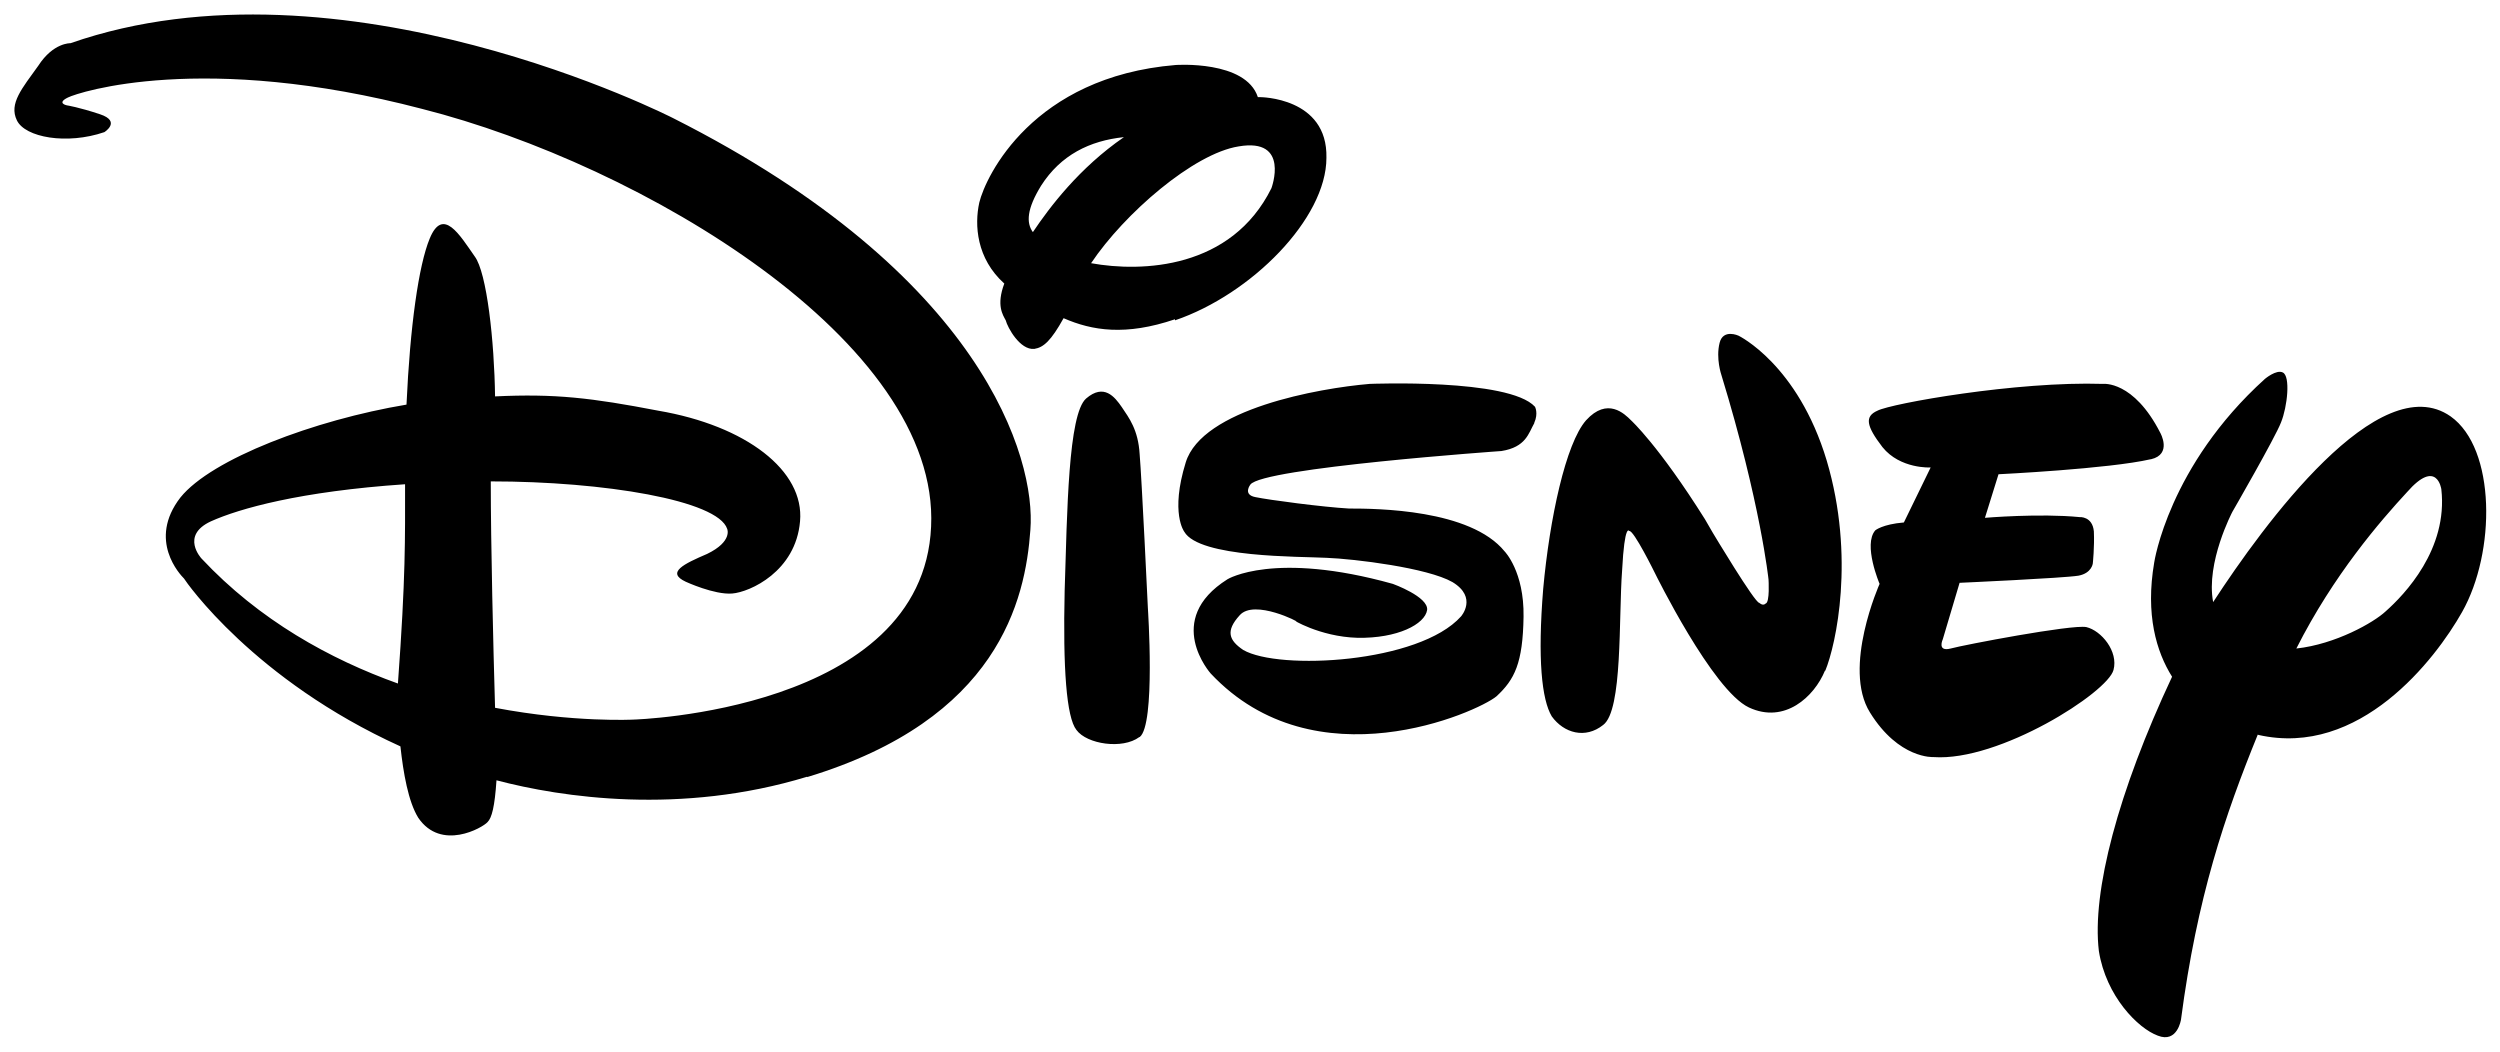
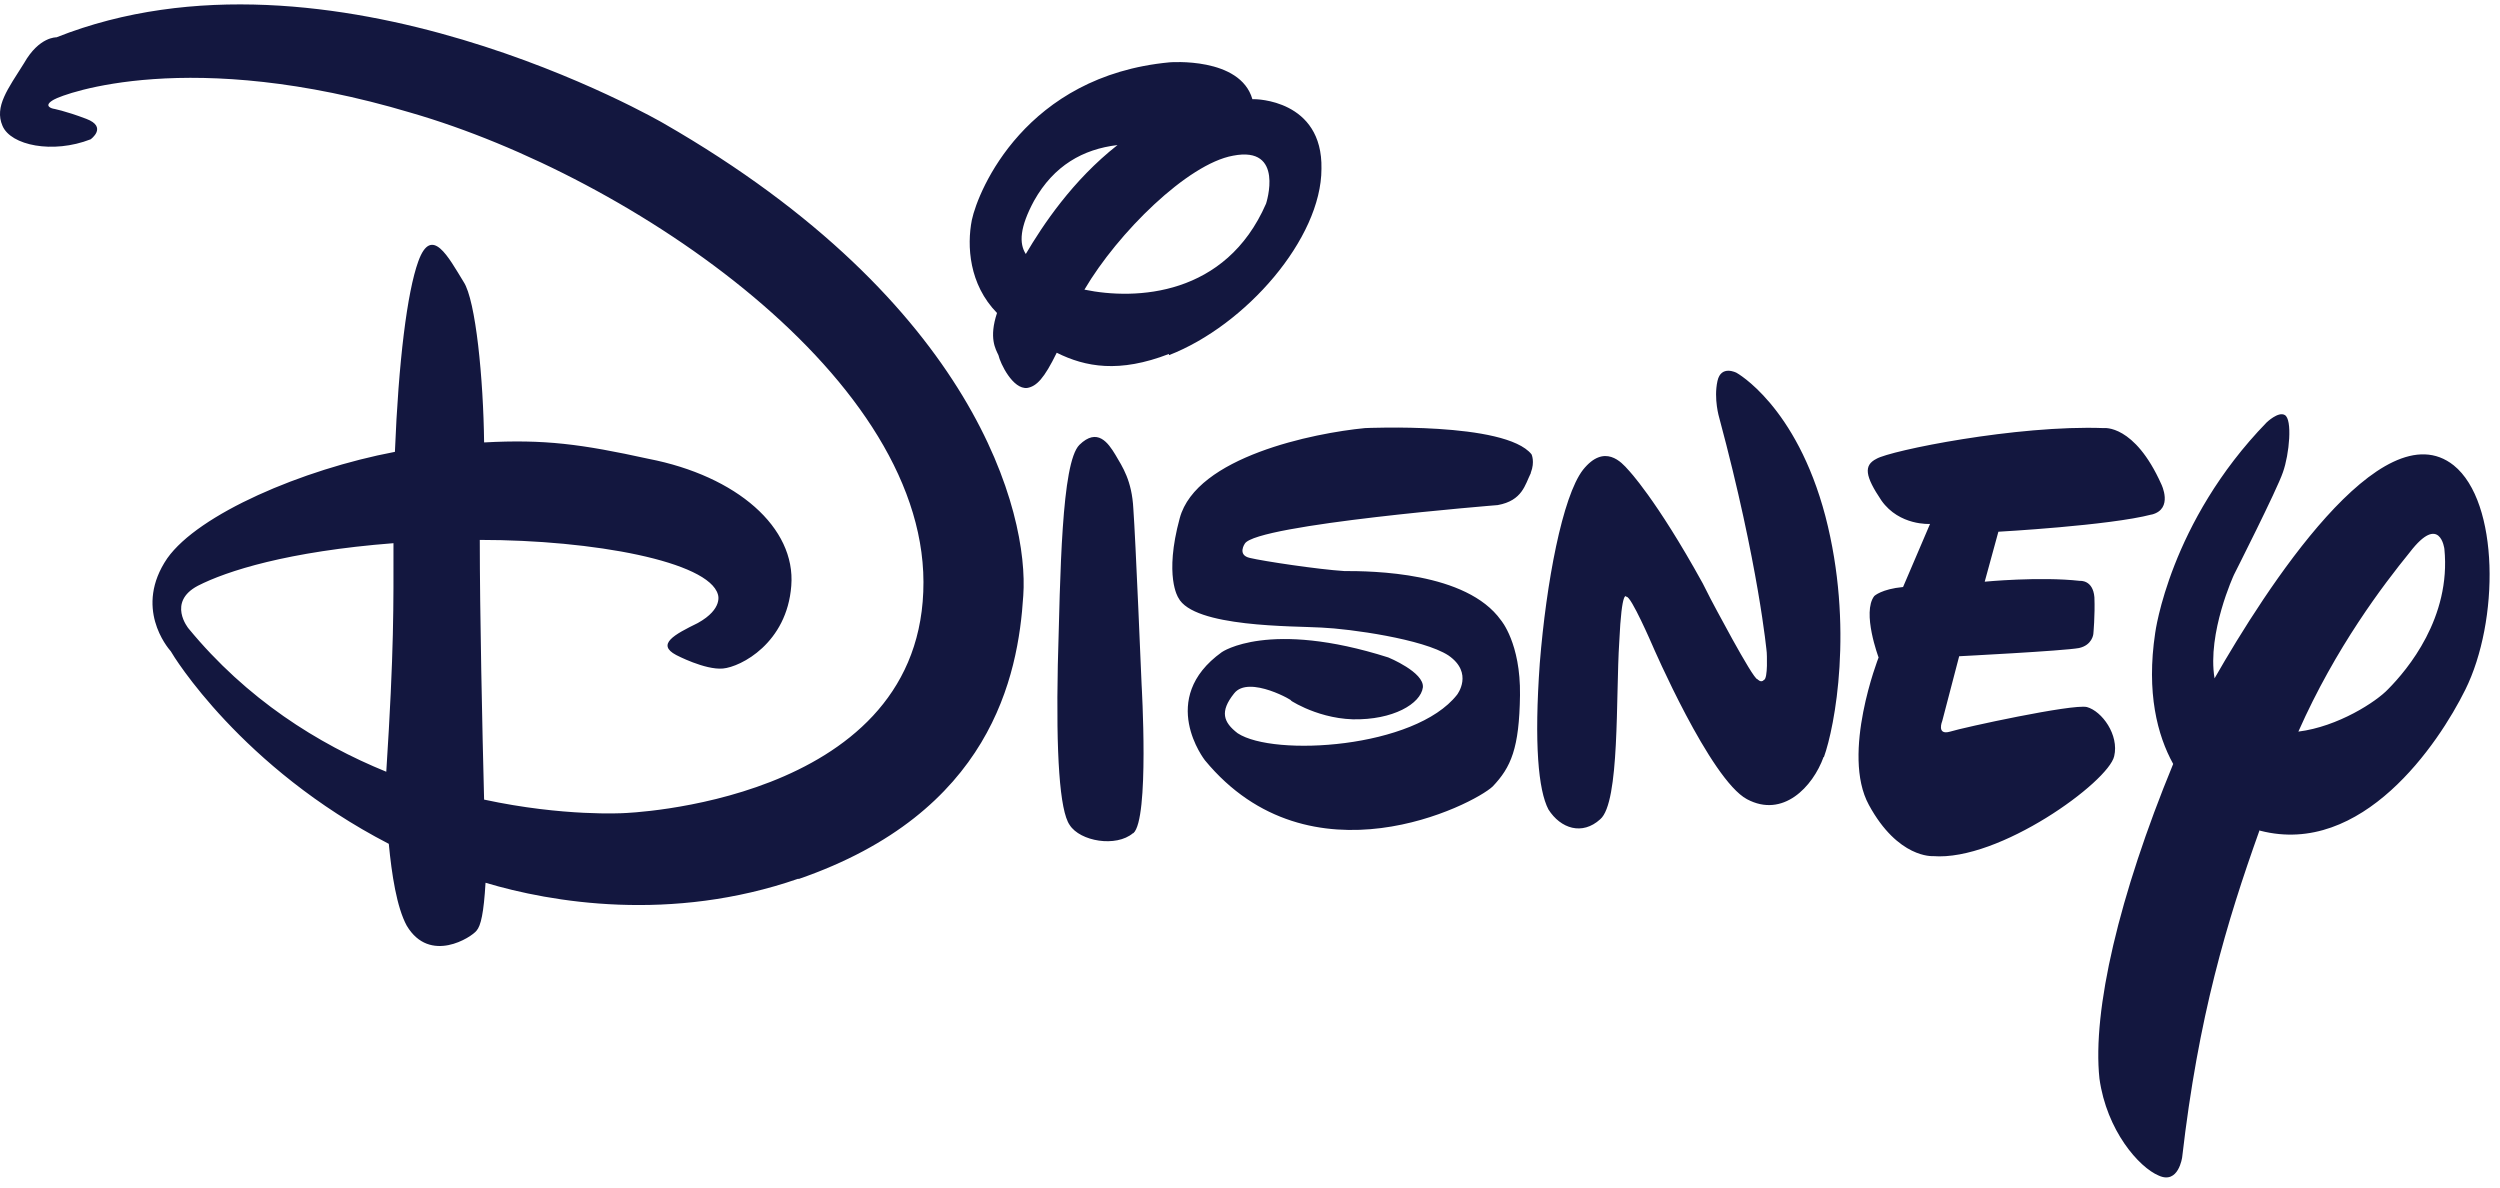
- <svg xmlns="http://www.w3.org/2000/svg" class="black" width="700" height="294.4" viewBox="0 0 700 294.423">
-   <path d="M602.2 128.6c-11.7 2.7-42.6 4.2-42.6 4.2l-3.8 12.2s15.3-1.3 26.5-.2c0 0 3.6-.3 4 4 .2 4.4-.3 9-.3 9s-.3 2.7-4 3.4c-4.3.7-33.3 2-33.3 2L544 179s-1.7 3.6 2.2 2.6c3.6-1 34-6.8 38-6 4.2 1 9 6.8 7.6 12-1.6 6.3-32 25.7-50.4 24.4 0 0-9.7.6-17.8-12.5-7.8-12.5 2.7-36 2.7-36s-4.7-11-1.2-15c0 0 2-1.7 8-2.2l7.5-15.4s-8.5.5-13.5-5.7c-4.6-6-5-8.6-1.4-10.2 3.8-2 39-8.3 63.2-7.5 0 0 8.5-1 16 13.7 0 0 3.4 6-2.6 7.4M511 187.8c-3 7.3-11.3 15-21.3 10.3-10.2-4.8-26.3-37.6-26.3-37.6s-6-12.2-7.2-11.8c0 0-1.3-2.4-2 11-1 13.3.2 39.2-5.3 43.3-5 4-11 2.3-14.4-2.4-2.8-4.7-4-16-2.4-35.7 1.8-19.7 6.3-40.7 12-47.2 6-6.6 10.8-1.8 12.6 0 0 0 7.7 7 20.7 27.7l2.2 3.8s11.8 19.7 13 19.6c0 0 1 1 1.8.2 1.2-.3.8-6.7.8-6.7S493 141 482 105c0 0-1.6-4.6-.5-9 1-4 5.3-2 5.3-2s16.6 8 24.7 35c8 27 2.6 51.5-.4 58.8M429.6 118.5c-1.6 2.8-2.3 6.7-9.2 7.8 0 0-67 4.7-70.3 9.4 0 0-2.2 2.8 1.4 3.5 3.8.8 19 2.8 26.2 3.2 7.8 0 34 .2 43.6 12 0 0 5.5 5.6 5.3 18.3-.2 13-2.5 17.6-7.6 22.3-5.3 4.4-50.7 24.8-80-6.4 0 0-13.4-15 4.7-26.4 0 0 13-8 46.3 1.3 0 0 10 3.6 9.6 7.3-.6 4-8.3 8-19.5 7.8-10.8-.3-18.8-5.5-17.2-4.6 1.5.5-11.7-6.4-15.8-1.7-4 4.4-3 7 1 9.7 10 5.8 49.3 3.7 61-9.4 0 0 4.7-5.3-2.4-9.6-7-4-27.4-6.5-35.3-6.8-7.5-.4-35.6 0-39.8-7.3 0 0-4-5.2.4-19.4 4.6-15 37.3-20.8 51.5-22 0 0 39-1.6 46.3 6.4 0 0 1 1.8-.2 4.5M319 206.4c-4.7 3.5-14.7 2-17.6-2-2.8-3.5-3.8-17.3-3.3-39 .7-22.2 1-49.4 6-53.8 5-4.3 8-.5 10 2.4 2 3 4.6 6.3 5 13.2.6 7 2.3 43 2.3 43s2.2 32.8-2.3 36.2M329 89.4c-13.8 4.7-23.2 3.2-31.2-.3-3.5 6.3-5.6 8.2-8.2 8.6-4 .4-7.5-6-8-8-.8-1.5-2.7-4.2-.4-10.3-7.8-7-8.4-16.4-7-22.7 1.8-7.4 15-35.2 55-38.5 0 0 19.6-1.4 23 9h.6s19 0 18.6 17c0 17-21 38.2-42.4 45.5m17.8-48.7c-12.6 2-32 18.8-41.3 32.7 14.3 2.6 39.3 1.6 50.5-21 0 0 5.3-14.2-9.2-11.7m-55.3 11c-4 6.5-4.2 10.4-2.3 13 4.7-7 13-18 25.5-26.6-9.6 1-17.7 5-23.2 13.6M632.2 205.7c-9.2 22.6-17 45.5-21.5 79.8 0 0-1 6.7-6.5 4.5-5.5-2-14.5-11-16.5-23.7-2-16.6 5.4-44.6 20.5-76.8-4.4-7-7.5-17.4-5-32 0 0 4-27 31-51.4 0 0 3.2-2.7 5-1.8 2.2 1 1.3 9.6-.5 14-1.6 4.2-13.6 25-13.6 25s-7.5 14.2-5.4 25.3c14.2-21.8 46.5-66 66.5-52 12.7 9 12.7 38 3.2 54.8-7.5 13.3-28.7 40.8-57 34.4m41.6-68c-7.4 8-20.6 23.2-31 43.8 11-1.2 21.7-7.3 25-10.4 5.3-4.7 17.5-17.4 15.6-34.2 0 0-1.2-8.8-9.6.8M226 217.5c-35.4 10.8-68.8 5.8-87 1-.5 7.4-1.3 10.5-2.5 11.7-1.4 1.6-13 8.2-19.4-1.2-2.8-4.5-4.2-12.6-5-20-41-18.6-60-46-60.6-47-1-1-10.3-10.7-1-22.7 8.7-10.8 37.5-21.7 63.3-26 1-22 3.4-39 6.5-46.5 3.7-9 8.4-1 12.6 5 3.4 4.5 5.5 23.8 5.7 39.2 16.8-.8 27 .4 45.7 4 24.6 4.2 41 16.8 39.7 31-1.2 14-14 19.8-19 20.2-5 .4-13-3.3-13-3.3-5.6-2.6-.5-5 6-7.8 7.2-3.5 5.6-7 5.6-7-2.6-8-34.5-13.3-66.2-13.3 0 17.5.7 46.5 1.2 63.4 22.2 4.2 38.8 3.3 38.8 3.3s81-2.3 83.3-54c2.5-51.8-81-101.4-142.5-117C56.8 14.4 22 25.8 19 27.3c-3.3 1.6-.3 2.2-.3 2.2S22 30 28 32c6 2 1.2 5 1.2 5C18.7 40.6 7 38.5 4.7 33.7c-2.3-4.7 1.5-9 6-15.3 4.2-6.5 9-6.3 9-6.3 76-26.5 168.8 21 168.8 21 86.8 43.8 101.6 95.3 100 115.3-1.4 19.7-9 53-62.5 69.2M59 146c-8.6 4-2.6 10.4-2.6 10.4 16.2 17.3 36 28.2 55 35 2.2-30 2-40.7 2-55.8C84 137.6 67 142.4 59 146" />
+ <svg xmlns="http://www.w3.org/2000/svg" width="139" height="66" viewBox="0 0 139 66" fill="none">
+   <path d="M119.629 28.607C117.289 29.222 111.11 29.564 111.11 29.564L110.35 32.342C110.35 32.342 113.41 32.046 115.65 32.297C115.65 32.297 116.369 32.228 116.449 33.208C116.489 34.209 116.389 35.257 116.389 35.257C116.389 35.257 116.329 35.872 115.59 36.031C114.73 36.191 108.93 36.487 108.93 36.487L107.99 40.085C107.99 40.085 107.65 40.905 108.43 40.677C109.15 40.45 115.23 39.129 116.03 39.311C116.869 39.539 117.829 40.859 117.549 42.044C117.229 43.478 111.15 47.897 107.47 47.6C107.47 47.6 105.53 47.737 103.91 44.754C102.351 41.907 104.45 36.555 104.45 36.555C104.45 36.555 103.51 34.05 104.21 33.139C104.21 33.139 104.61 32.752 105.81 32.638L107.31 29.131C107.31 29.131 105.61 29.245 104.61 27.833C103.69 26.466 103.61 25.874 104.33 25.51C105.09 25.055 112.13 23.62 116.969 23.802C116.969 23.802 118.669 23.574 120.169 26.922C120.169 26.922 120.849 28.288 119.649 28.607M101.391 42.089C100.791 43.752 99.131 45.505 97.131 44.435C95.091 43.342 91.871 35.872 91.871 35.872C91.871 35.872 90.671 33.094 90.431 33.185C90.431 33.185 90.171 32.638 90.031 35.69C89.832 38.719 90.072 44.617 88.972 45.551C87.972 46.462 86.772 46.075 86.092 45.004C85.532 43.934 85.292 41.361 85.612 36.874C85.972 32.388 86.872 27.605 88.012 26.125C89.212 24.622 90.171 25.715 90.531 26.125C90.531 26.125 92.071 27.719 94.671 32.433L95.111 33.299C95.111 33.299 97.471 37.785 97.711 37.762C97.711 37.762 97.911 37.99 98.071 37.808C98.311 37.739 98.231 36.282 98.231 36.282C98.231 36.282 97.791 31.431 95.591 23.233C95.591 23.233 95.271 22.185 95.491 21.183C95.691 20.272 96.551 20.727 96.551 20.727C96.551 20.727 99.871 22.549 101.491 28.698C103.091 34.847 102.011 40.427 101.411 42.089M85.112 26.307C84.792 26.945 84.652 27.833 83.272 28.083C83.272 28.083 69.873 29.154 69.213 30.224C69.213 30.224 68.773 30.862 69.493 31.021C70.253 31.203 73.293 31.659 74.733 31.75C76.293 31.75 81.532 31.796 83.452 34.483C83.452 34.483 84.552 35.758 84.512 38.65C84.472 41.611 84.012 42.659 82.992 43.729C81.932 44.731 72.853 49.377 66.993 42.271C66.993 42.271 64.314 38.855 67.933 36.259C67.933 36.259 70.533 34.437 77.192 36.555C77.192 36.555 79.192 37.375 79.112 38.218C78.992 39.129 77.453 40.04 75.213 39.994C73.053 39.926 71.453 38.742 71.773 38.947C72.073 39.06 69.433 37.489 68.613 38.559C67.813 39.561 68.013 40.154 68.813 40.768C70.813 42.089 78.672 41.611 81.012 38.628C81.012 38.628 81.952 37.421 80.532 36.441C79.132 35.53 75.053 34.961 73.473 34.893C71.973 34.802 66.353 34.893 65.513 33.23C65.513 33.23 64.713 32.046 65.593 28.812C66.513 25.396 73.053 24.075 75.893 23.802C75.893 23.802 83.692 23.438 85.152 25.259C85.152 25.259 85.352 25.669 85.112 26.284M62.994 46.325C62.054 47.122 60.054 46.781 59.474 45.87C58.914 45.073 58.714 41.93 58.814 36.988C58.954 31.932 59.014 25.738 60.014 24.736C61.014 23.756 61.614 24.622 62.014 25.282C62.414 25.965 62.934 26.717 63.014 28.288C63.134 29.883 63.474 38.081 63.474 38.081C63.474 38.081 63.913 45.551 63.014 46.325M64.993 19.68C62.234 20.75 60.354 20.409 58.754 19.612C58.054 21.046 57.634 21.479 57.114 21.57C56.314 21.661 55.614 20.204 55.514 19.748C55.354 19.407 54.974 18.792 55.434 17.402C53.874 15.808 53.754 13.668 54.034 12.233C54.394 10.548 57.034 4.216 65.033 3.465C65.033 3.465 68.953 3.146 69.633 5.515H69.753C69.753 5.515 73.553 5.515 73.473 9.386C73.473 13.258 69.273 18.086 64.993 19.748M68.553 8.657C66.033 9.113 62.154 12.939 60.294 16.104C63.154 16.697 68.153 16.469 70.393 11.322C70.393 11.322 71.453 8.088 68.553 8.657ZM57.494 11.162C56.694 12.643 56.654 13.531 57.034 14.123C57.974 12.529 59.634 10.024 62.134 8.065C60.214 8.293 58.594 9.204 57.494 11.162ZM125.629 46.166C123.789 51.313 122.229 56.528 121.329 64.339C121.329 64.339 121.129 65.865 120.029 65.364C118.929 64.909 117.129 62.859 116.729 59.967C116.329 56.186 117.809 49.81 120.829 42.476C119.949 40.882 119.329 38.514 119.829 35.189C119.829 35.189 120.629 29.04 126.029 23.483C126.029 23.483 126.669 22.868 127.029 23.073C127.469 23.301 127.289 25.259 126.929 26.262C126.609 27.218 124.209 31.955 124.209 31.955C124.209 31.955 122.709 35.189 123.129 37.717C125.969 32.752 132.428 22.686 136.428 25.874C138.968 27.924 138.968 34.528 137.068 38.354C135.568 41.383 131.328 47.646 125.669 46.188M133.988 30.702C132.508 32.524 129.868 35.986 127.789 40.677C129.988 40.404 132.128 39.015 132.788 38.309C133.848 37.238 136.288 34.346 135.908 30.52C135.908 30.52 135.668 28.516 133.988 30.702ZM44.395 48.853C37.316 51.313 30.636 50.174 26.996 49.081C26.896 50.766 26.736 51.472 26.496 51.745C26.216 52.11 23.897 53.613 22.617 51.472C22.057 50.447 21.777 48.603 21.617 46.917C13.417 42.681 9.618 36.441 9.498 36.214C9.298 35.986 7.438 33.777 9.298 31.044C11.038 28.584 16.797 26.102 21.957 25.123C22.157 20.113 22.637 16.241 23.257 14.533C23.997 12.483 24.936 14.305 25.776 15.672C26.456 16.697 26.876 21.092 26.916 24.599C30.276 24.417 32.316 24.69 36.056 25.51C40.975 26.466 44.255 29.336 43.995 32.57C43.755 35.758 41.195 37.079 40.195 37.17C39.195 37.261 37.596 36.419 37.596 36.419C36.476 35.827 37.495 35.28 38.795 34.642C40.235 33.845 39.915 33.048 39.915 33.048C39.395 31.226 33.016 30.019 26.676 30.019C26.676 34.005 26.816 40.609 26.916 44.458C31.356 45.414 34.676 45.209 34.676 45.209C34.676 45.209 50.874 44.685 51.334 32.911C51.834 21.115 35.136 9.819 22.837 6.266C10.558 2.6 3.598 5.196 2.998 5.537C2.338 5.902 2.938 6.038 2.938 6.038C2.938 6.038 3.598 6.152 4.798 6.608C5.998 7.063 5.038 7.746 5.038 7.746C2.938 8.566 0.598 8.088 0.138 6.995C-0.322 5.925 0.438 4.945 1.338 3.51C2.178 2.03 3.138 2.076 3.138 2.076C18.337 -3.959 36.896 6.858 36.896 6.858C54.254 16.833 57.214 28.562 56.894 33.116C56.614 37.603 55.094 45.187 44.395 48.876M10.998 32.57C9.278 33.481 10.478 34.938 10.478 34.938C13.717 38.878 17.677 41.361 21.477 42.909C21.917 36.077 21.877 33.64 21.877 30.201C15.997 30.657 12.597 31.75 10.998 32.57Z" fill="#13173F" />
</svg>
